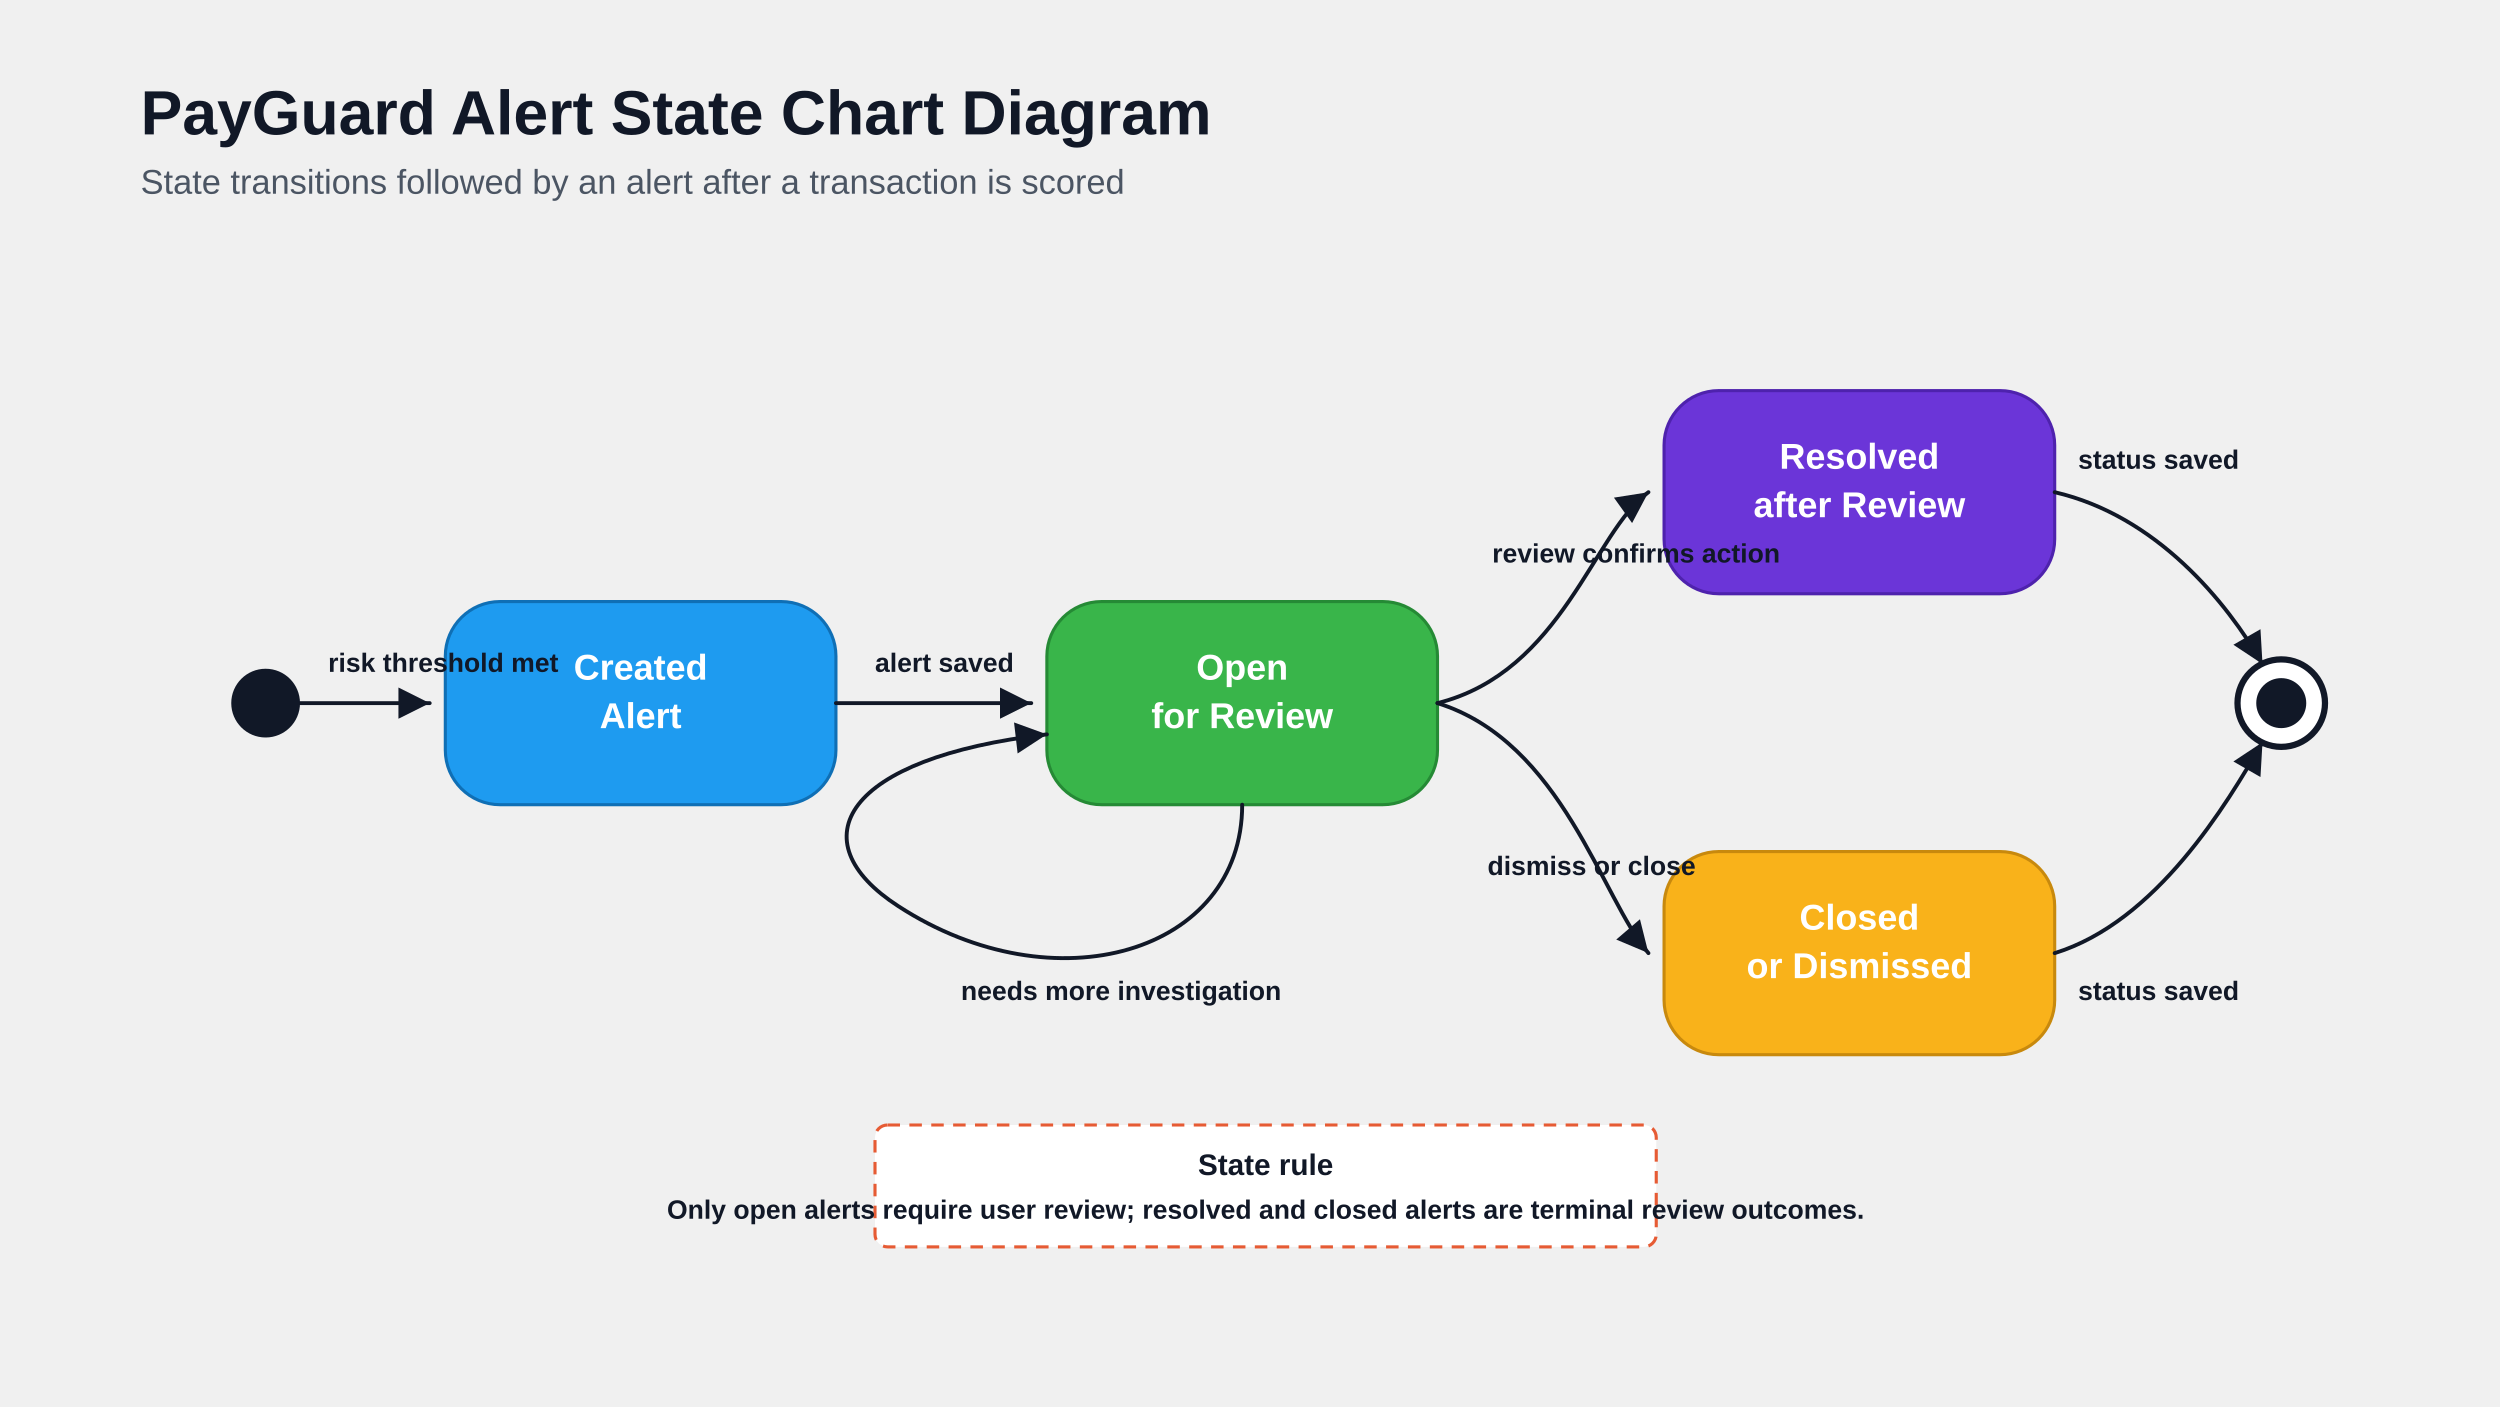
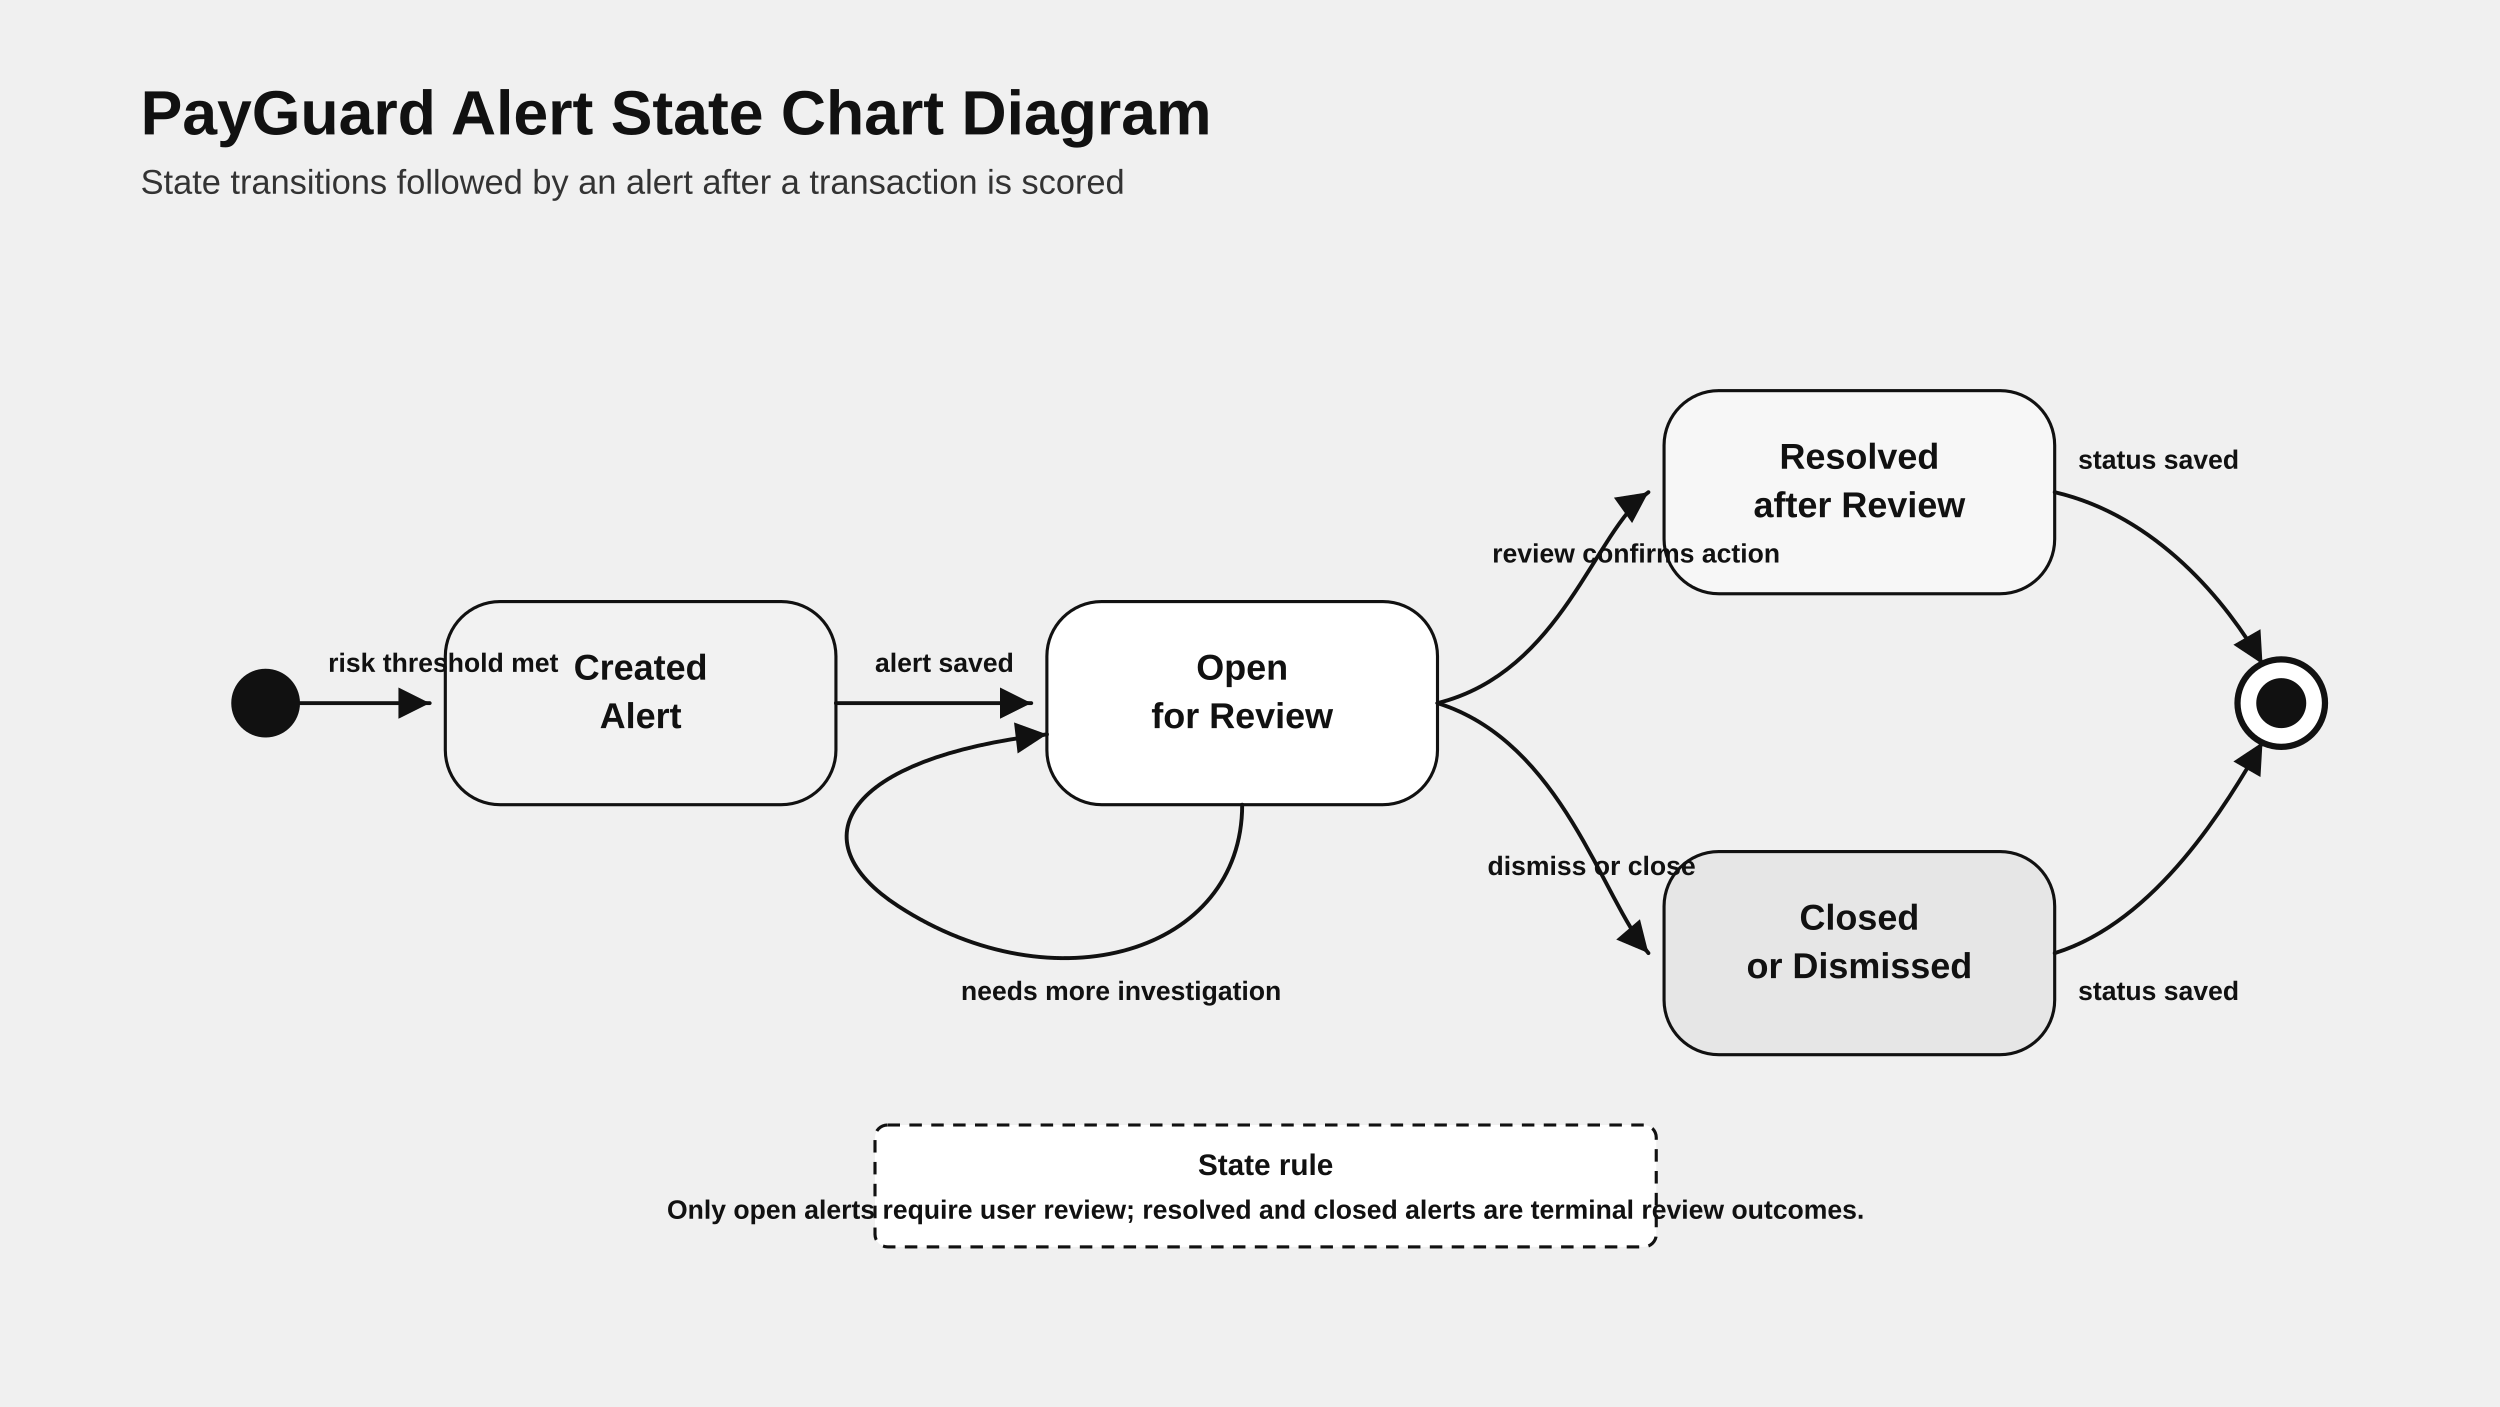
<svg xmlns="http://www.w3.org/2000/svg" width="1600" height="900" viewBox="0 0 1600 900" role="img" aria-labelledby="title desc">
  <defs>
    <marker id="arrow" markerWidth="12" markerHeight="12" refX="10" refY="6" orient="auto">
-       <path d="M2 2 L10 6 L2 10 Z" fill="#111827" />
+       <path d="M2 2 L10 6 L2 10 Z" fill="#111111" />
    </marker>
    <style>
-       .title { fill: #111827; font-family: Calibri, Arial, sans-serif; font-size: 40px; font-weight: 700; }
-       .subtitle { fill: #4b5563; font-family: Calibri, Arial, sans-serif; font-size: 22px; }
-       .start { fill: #111827; }
-       .endOuter { fill: #ffffff; stroke: #111827; stroke-width: 4; }
-       .endInner { fill: #111827; }
-       .stateBlue { fill: #1e9bf0; stroke: #0f6fb5; stroke-width: 2; }
-       .stateGreen { fill: #39b54a; stroke: #258a35; stroke-width: 2; }
-       .stateOrange { fill: #f9b21a; stroke: #c8890d; stroke-width: 2; }
-       .statePurple { fill: #6b35d8; stroke: #4e22ad; stroke-width: 2; }
-       .note { fill: #ffffff; stroke: #e65b34; stroke-width: 2; stroke-dasharray: 8 6; }
-       .textLight { fill: #ffffff; font-family: Calibri, Arial, sans-serif; font-size: 23px; font-weight: 700; }
-       .textDark { fill: #111827; font-family: Calibri, Arial, sans-serif; font-size: 19px; font-weight: 700; }
-       .small { fill: #111827; font-family: Calibri, Arial, sans-serif; font-size: 17px; font-weight: 600; }
-       .line { stroke: #111827; stroke-width: 2.5; fill: none; marker-end: url(#arrow); stroke-linecap: round; stroke-linejoin: round; }
+       .title { fill: #111111; font-family: Calibri, Arial, sans-serif; font-size: 40px; font-weight: 700; }
+       .subtitle { fill: #333333; font-family: Calibri, Arial, sans-serif; font-size: 22px; }
+       .start { fill: #111111; }
+       .endOuter { fill: #ffffff; stroke: #111111; stroke-width: 4; }
+       .endInner { fill: #111111; }
+       .stateBlue { fill: #f2f2f2; stroke: #111111; stroke-width: 2; }
+       .stateGreen { fill: #ffffff; stroke: #111111; stroke-width: 2; }
+       .stateOrange { fill: #e6e6e6; stroke: #111111; stroke-width: 2; }
+       .statePurple { fill: #f7f7f7; stroke: #111111; stroke-width: 2; }
+       .note { fill: #ffffff; stroke: #111111; stroke-width: 2; stroke-dasharray: 8 6; }
+       .textLight { fill: #111111; font-family: Calibri, Arial, sans-serif; font-size: 23px; font-weight: 700; }
+       .textDark { fill: #111111; font-family: Calibri, Arial, sans-serif; font-size: 19px; font-weight: 700; }
+       .small { fill: #111111; font-family: Calibri, Arial, sans-serif; font-size: 17px; font-weight: 600; }
+       .line { stroke: #111111; stroke-width: 2.5; fill: none; marker-end: url(#arrow); stroke-linecap: round; stroke-linejoin: round; }
    </style>
  </defs>
  <text x="90" y="86" class="title">PayGuard Alert State Chart Diagram</text>
  <text x="90" y="124" class="subtitle">State transitions followed by an alert after a transaction is scored</text>
  <circle cx="170" cy="450" r="22" class="start" />
  <rect x="285" y="385" width="250" height="130" rx="35" class="stateBlue" />
  <text x="410" y="435" class="textLight" text-anchor="middle">Created</text>
  <text x="410" y="466" class="textLight" text-anchor="middle">Alert</text>
  <rect x="670" y="385" width="250" height="130" rx="35" class="stateGreen" />
  <text x="795" y="435" class="textLight" text-anchor="middle">Open</text>
  <text x="795" y="466" class="textLight" text-anchor="middle">for Review</text>
  <rect x="1065" y="250" width="250" height="130" rx="35" class="statePurple" />
  <text x="1190" y="300" class="textLight" text-anchor="middle">Resolved</text>
  <text x="1190" y="331" class="textLight" text-anchor="middle">after Review</text>
  <rect x="1065" y="545" width="250" height="130" rx="35" class="stateOrange" />
  <text x="1190" y="595" class="textLight" text-anchor="middle">Closed</text>
  <text x="1190" y="626" class="textLight" text-anchor="middle">or Dismissed</text>
  <circle cx="1460" cy="450" r="28" class="endOuter" />
  <circle cx="1460" cy="450" r="16" class="endInner" />
  <path d="M192 450 H275" class="line" />
  <text x="210" y="430" class="small">risk threshold met</text>
  <path d="M535 450 H660" class="line" />
  <text x="560" y="430" class="small">alert saved</text>
  <path d="M920 450 C1000 430 1020 340 1055 315" class="line" />
  <text x="955" y="360" class="small">review confirms action</text>
  <path d="M920 450 C1000 475 1025 575 1055 610" class="line" />
  <text x="952" y="560" class="small">dismiss or close</text>
  <path d="M1315 315 C1380 330 1425 385 1448 425" class="line" />
  <text x="1330" y="300" class="small">status saved</text>
  <path d="M1315 610 C1380 590 1425 515 1448 475" class="line" />
  <text x="1330" y="640" class="small">status saved</text>
  <path d="M795 515 C795 610 675 645 575 580 C510 538 540 485 670 470" class="line" />
  <text x="615" y="640" class="small">needs more investigation</text>
  <rect x="560" y="720" width="500" height="78" rx="8" class="note" />
  <text x="810" y="752" class="textDark" text-anchor="middle">State rule</text>
  <text x="810" y="780" class="small" text-anchor="middle">Only open alerts require user review; resolved and closed alerts are terminal review outcomes.</text>
</svg>
